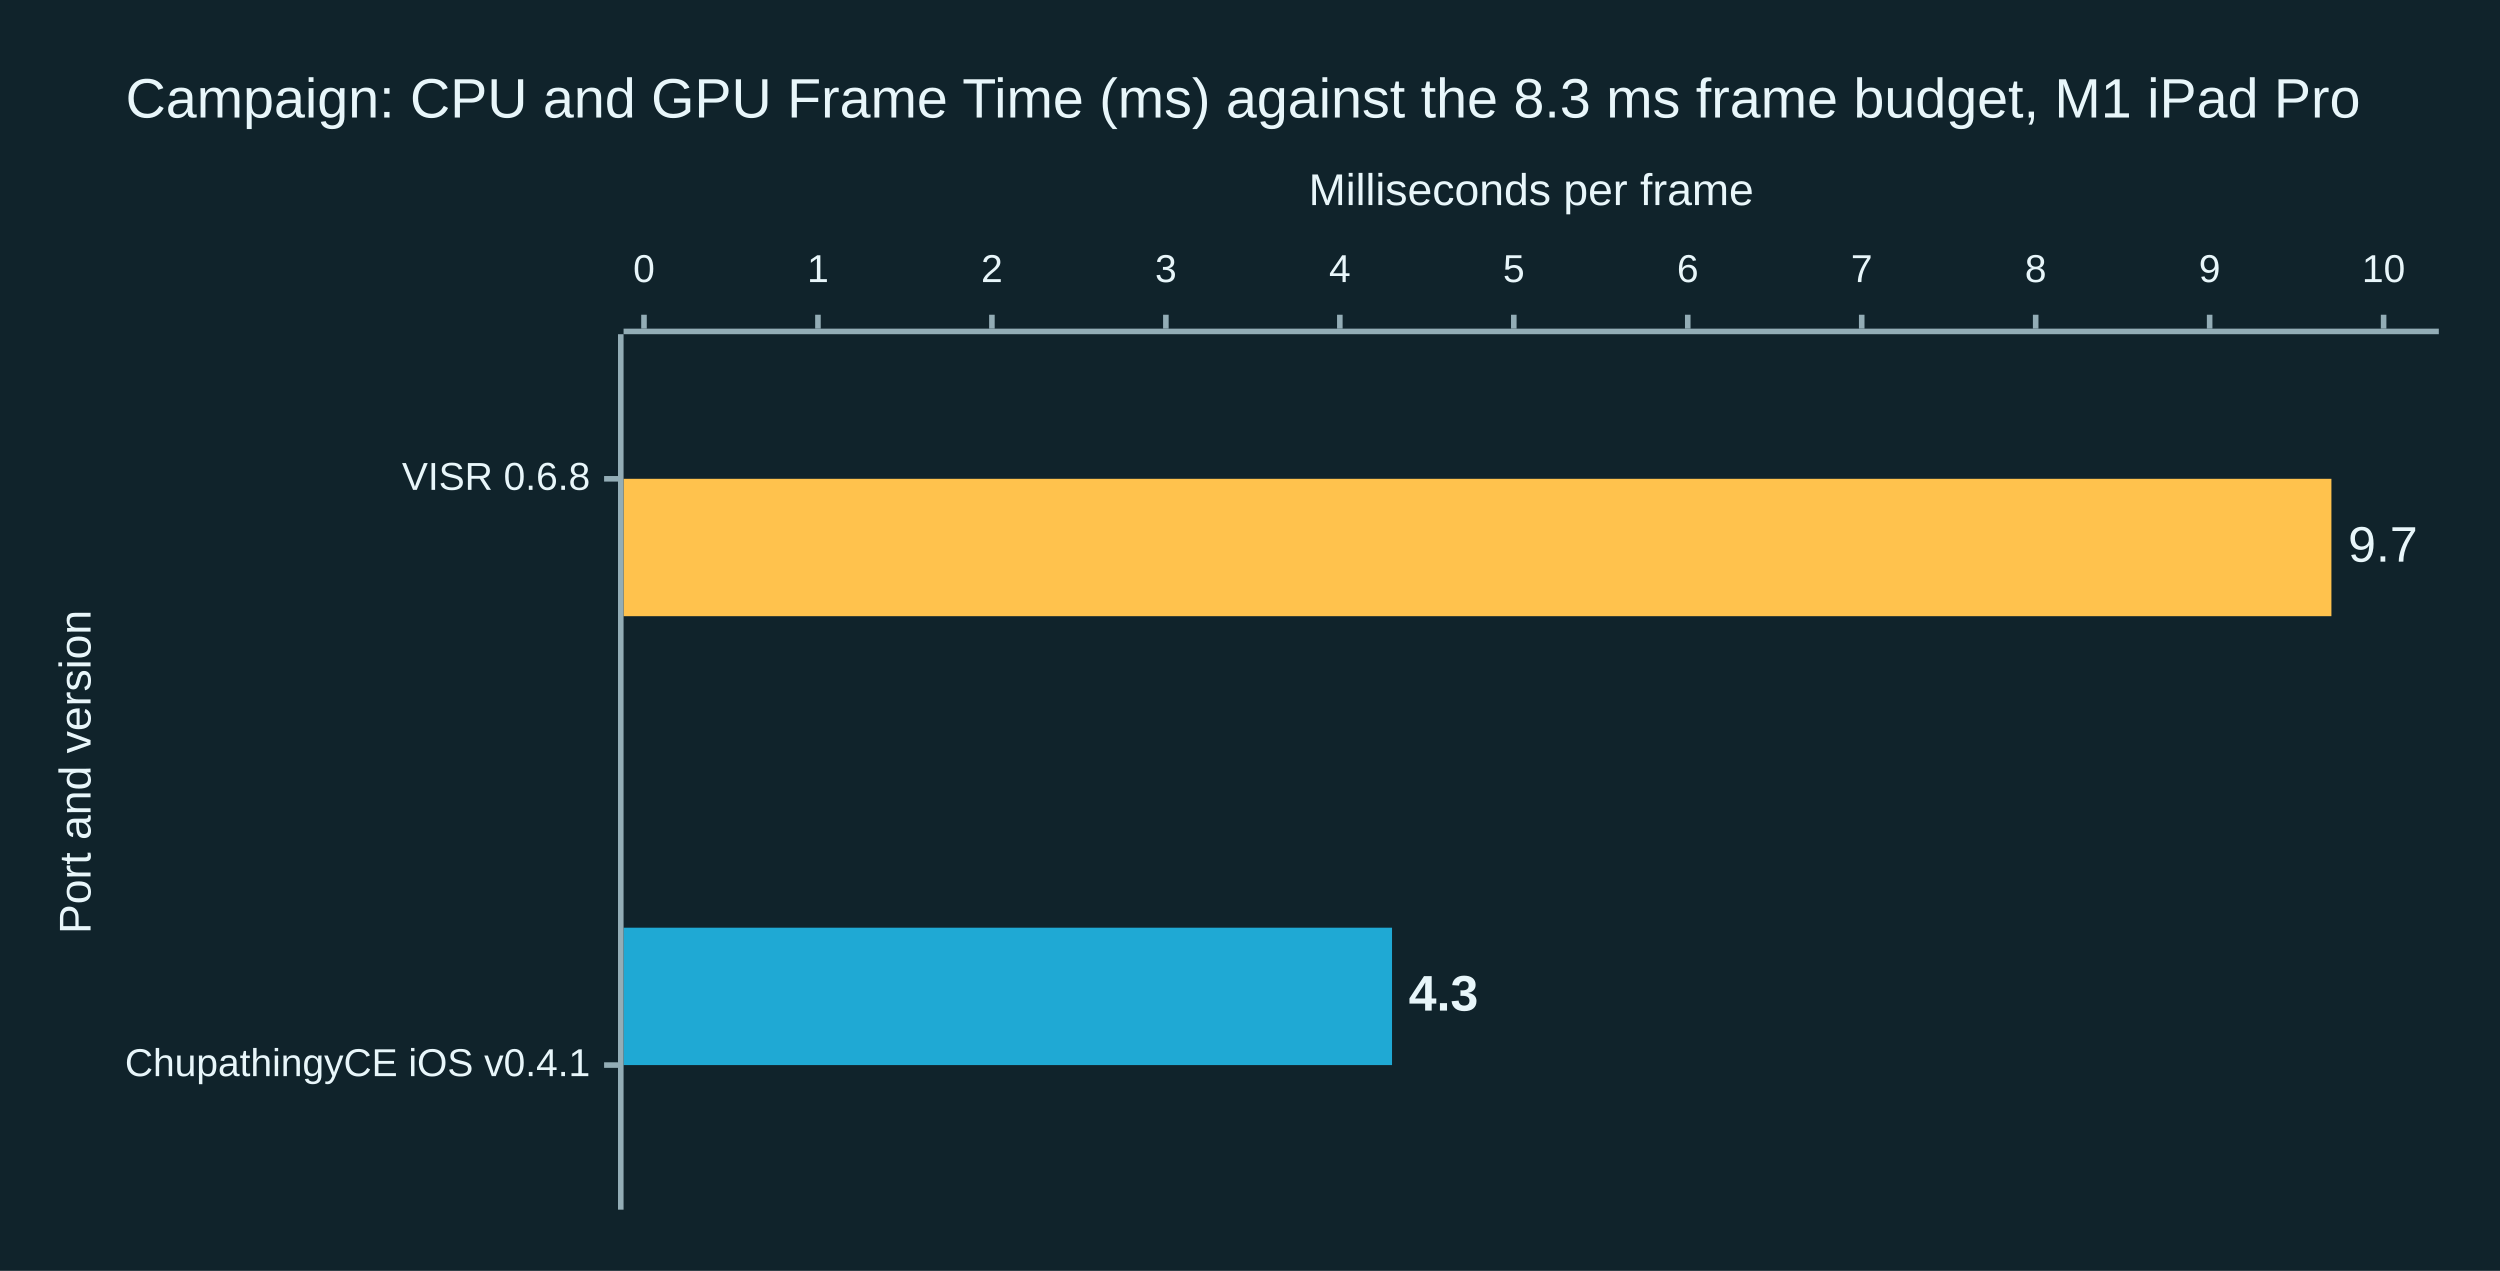
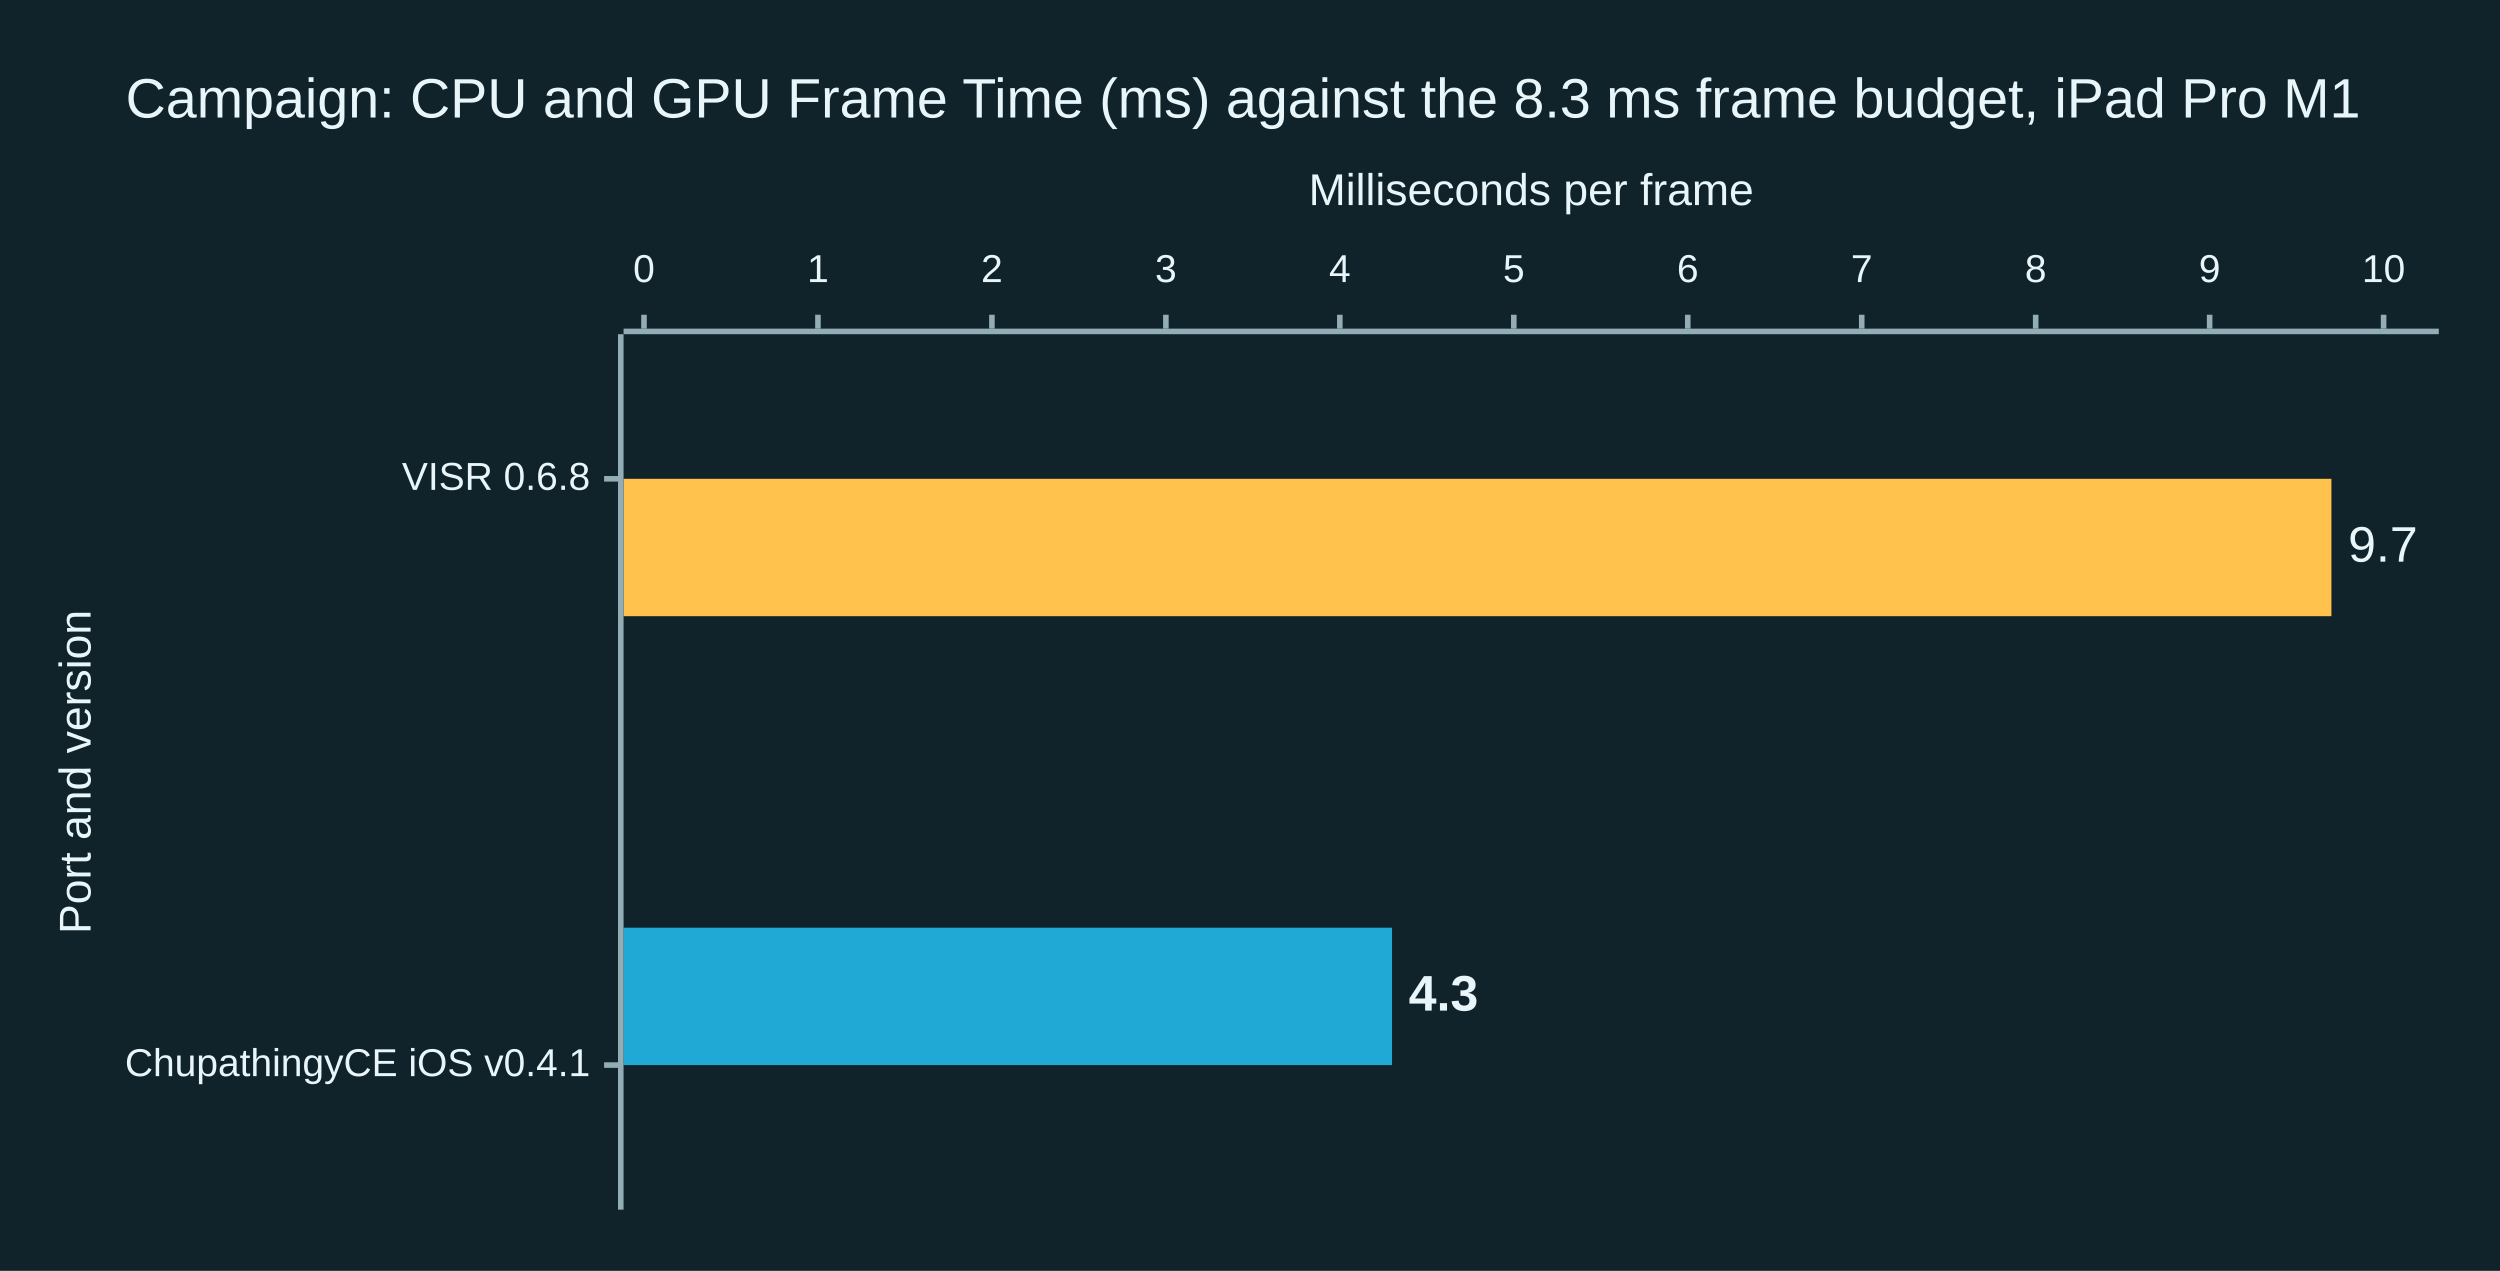
<svg xmlns="http://www.w3.org/2000/svg" color="#e8f6fa" id="static" width="100%" style="max-width: 899px;" viewBox="-17 -15 899 457" role="graphics-document document" aria-roledescription="xychart">
  <style>#static{font-family:"trebuchet ms",verdana,arial,sans-serif;font-size:16px;fill:#333;}@keyframes edge-animation-frame{from{stroke-dashoffset:0;}}@keyframes dash{to{stroke-dashoffset:0;}}#static .edge-animation-slow{stroke-dasharray:9,5!important;stroke-dashoffset:900;animation:dash 50s linear infinite;stroke-linecap:round;}#static .edge-animation-fast{stroke-dasharray:9,5!important;stroke-dashoffset:900;animation:dash 20s linear infinite;stroke-linecap:round;}#static .error-icon{fill:hsl(220.588, 100%, 98.333%);}#static .error-text{fill:rgb(8.5, 5.75, 0);stroke:rgb(8.5, 5.75, 0);}#static .edge-thickness-normal{stroke-width:1px;}#static .edge-thickness-thick{stroke-width:3.5px;}#static .edge-pattern-solid{stroke-dasharray:0;}#static .edge-thickness-invisible{stroke-width:0;fill:none;}#static .edge-pattern-dashed{stroke-dasharray:3;}#static .edge-pattern-dotted{stroke-dasharray:2;}#static .marker{fill:#0b0b0b;stroke:#0b0b0b;}#static .marker.cross{stroke:#0b0b0b;}#static svg{font-family:"trebuchet ms",verdana,arial,sans-serif;font-size:16px;}#static p{margin:0;}#static :root{--mermaid-font-family:"trebuchet ms",verdana,arial,sans-serif;}</style>
  <g />
  <g class="main">
    <rect width="899" height="457" class="background" fill="#10232b" x="-17" y="-15" />
    <g class="chart-title">
-       <text x="0" y="0" fill="#e8f6fa" font-size="20" dominant-baseline="middle" text-anchor="middle" transform="translate(430, 21.58984) rotate(0)">Campaign: CPU and GPU Frame Time (ms) against the 8.3 ms frame budget, M1 iPad Pro</text>
+       <text x="0" y="0" fill="#e8f6fa" font-size="20" dominant-baseline="middle" text-anchor="middle" transform="translate(430, 21.58984) rotate(0)">Campaign: CPU and GPU Frame Time (ms) against the 8.3 ms frame budget, iPad Pro M1</text>
    </g>
    <g class="plot">
      <g class="bar-plot-0">
        <rect x="207.234" y="107.78" width="7.344" height="49.4" fill="#1fa9d4" stroke="#1fa9d4" stroke-width="0" display="none" />
        <rect x="207.234" y="318.6" width="276.337" height="49.4" fill="#1fa9d4" stroke="#1fa9d4" stroke-width="0" />
      </g>
      <g class="bar-plot-1">
        <rect x="207.234" y="157.18" width="614.144" height="49.4" fill="#ffc24d" stroke="#ffc24d" stroke-width="0" />
        <rect x="207.234" y="368" width="7.344" height="49.4" fill="#ffc24d" stroke="#ffc24d" stroke-width="0" display="none" />
      </g>
      <text x="489.572" y="343.3" dominant-baseline="middle" fill="currentColor" font-size="18" font-weight="600" class="bar-value">4.3</text>
      <text x="827.378" y="181.88" dominant-baseline="middle" fill="currentColor" font-size="18" font-weight="400" class="bar-value">9.7</text>
    </g>
    <g class="left-axis">
      <g class="axisl-line">
        <path d="M 206.234,105.18 L 206.234,420" fill="none" stroke="#93adb6" stroke-width="2" />
      </g>
      <g class="label">
        <text x="0" y="0" fill="#e8f6fa" font-size="14" dominant-baseline="middle" text-anchor="end" transform="translate(195.2344, 157.1797) rotate(0)">VISR 0.6.8</text>
        <text x="0" y="0" fill="#e8f6fa" font-size="14" dominant-baseline="middle" text-anchor="end" transform="translate(195.2344, 368) rotate(0)">ChupathingyCE iOS v0.4.1</text>
      </g>
      <g class="ticks">
        <path d="M 205.234,157.18 L 200.234,157.18" fill="none" stroke="#93adb6" stroke-width="2" />
        <path d="M 205.234,368 L 200.234,368" fill="none" stroke="#93adb6" stroke-width="2" />
      </g>
      <g class="title">
        <text x="0" y="0" fill="#e8f6fa" font-size="16" dominant-baseline="text-before-edge" text-anchor="middle" transform="translate(5, 262.5898) rotate(270)">Port and version</text>
      </g>
    </g>
    <g class="top-axis">
      <g class="axis-line">
        <path d="M 207.234,104.18 L 860,104.18" fill="none" stroke="#93adb6" stroke-width="2" />
      </g>
      <g class="label">
        <text x="0" y="0" fill="#e8f6fa" font-size="14" dominant-baseline="text-before-edge" text-anchor="middle" transform="translate(214.5781, 77.17969) rotate(0)">0</text>
        <text x="0" y="0" fill="#e8f6fa" font-size="14" dominant-baseline="text-before-edge" text-anchor="middle" transform="translate(277.1348, 77.17969) rotate(0)">1</text>
        <text x="0" y="0" fill="#e8f6fa" font-size="14" dominant-baseline="text-before-edge" text-anchor="middle" transform="translate(339.6915, 77.17969) rotate(0)">2</text>
        <text x="0" y="0" fill="#e8f6fa" font-size="14" dominant-baseline="text-before-edge" text-anchor="middle" transform="translate(402.2482, 77.17969) rotate(0)">3</text>
        <text x="0" y="0" fill="#e8f6fa" font-size="14" dominant-baseline="text-before-edge" text-anchor="middle" transform="translate(464.8048, 77.17969) rotate(0)">4</text>
        <text x="0" y="0" fill="#e8f6fa" font-size="14" dominant-baseline="text-before-edge" text-anchor="middle" transform="translate(527.3615, 77.17969) rotate(0)">5</text>
        <text x="0" y="0" fill="#e8f6fa" font-size="14" dominant-baseline="text-before-edge" text-anchor="middle" transform="translate(589.9182, 77.17969) rotate(0)">6</text>
        <text x="0" y="0" fill="#e8f6fa" font-size="14" dominant-baseline="text-before-edge" text-anchor="middle" transform="translate(652.4749, 77.17969) rotate(0)">7</text>
        <text x="0" y="0" fill="#e8f6fa" font-size="14" dominant-baseline="text-before-edge" text-anchor="middle" transform="translate(715.0316, 77.17969) rotate(0)">8</text>
        <text x="0" y="0" fill="#e8f6fa" font-size="14" dominant-baseline="text-before-edge" text-anchor="middle" transform="translate(777.5882, 77.17969) rotate(0)">9</text>
        <text x="0" y="0" fill="#e8f6fa" font-size="14" dominant-baseline="text-before-edge" text-anchor="middle" transform="translate(840.1449, 77.17969) rotate(0)">10</text>
      </g>
      <g class="ticks">
        <path d="M 214.578,103.18 L 214.578,98.18" fill="none" stroke="#93adb6" stroke-width="2" />
        <path d="M 277.135,103.18 L 277.135,98.18" fill="none" stroke="#93adb6" stroke-width="2" />
        <path d="M 339.691,103.18 L 339.691,98.18" fill="none" stroke="#93adb6" stroke-width="2" />
        <path d="M 402.248,103.18 L 402.248,98.18" fill="none" stroke="#93adb6" stroke-width="2" />
        <path d="M 464.805,103.18 L 464.805,98.18" fill="none" stroke="#93adb6" stroke-width="2" />
        <path d="M 527.362,103.18 L 527.362,98.18" fill="none" stroke="#93adb6" stroke-width="2" />
        <path d="M 589.918,103.18 L 589.918,98.18" fill="none" stroke="#93adb6" stroke-width="2" />
        <path d="M 652.475,103.18 L 652.475,98.18" fill="none" stroke="#93adb6" stroke-width="2" />
        <path d="M 715.032,103.18 L 715.032,98.18" fill="none" stroke="#93adb6" stroke-width="2" />
        <path d="M 777.588,103.18 L 777.588,98.18" fill="none" stroke="#93adb6" stroke-width="2" />
        <path d="M 840.145,103.18 L 840.145,98.18" fill="none" stroke="#93adb6" stroke-width="2" />
      </g>
      <g class="title">
        <text x="0" y="0" fill="#e8f6fa" font-size="16" dominant-baseline="text-before-edge" text-anchor="middle" transform="translate(533.6172, 48.17969) rotate(0)">Milliseconds per frame</text>
      </g>
    </g>
  </g>
  <g class="mermaid-tmp-group" />
</svg>
